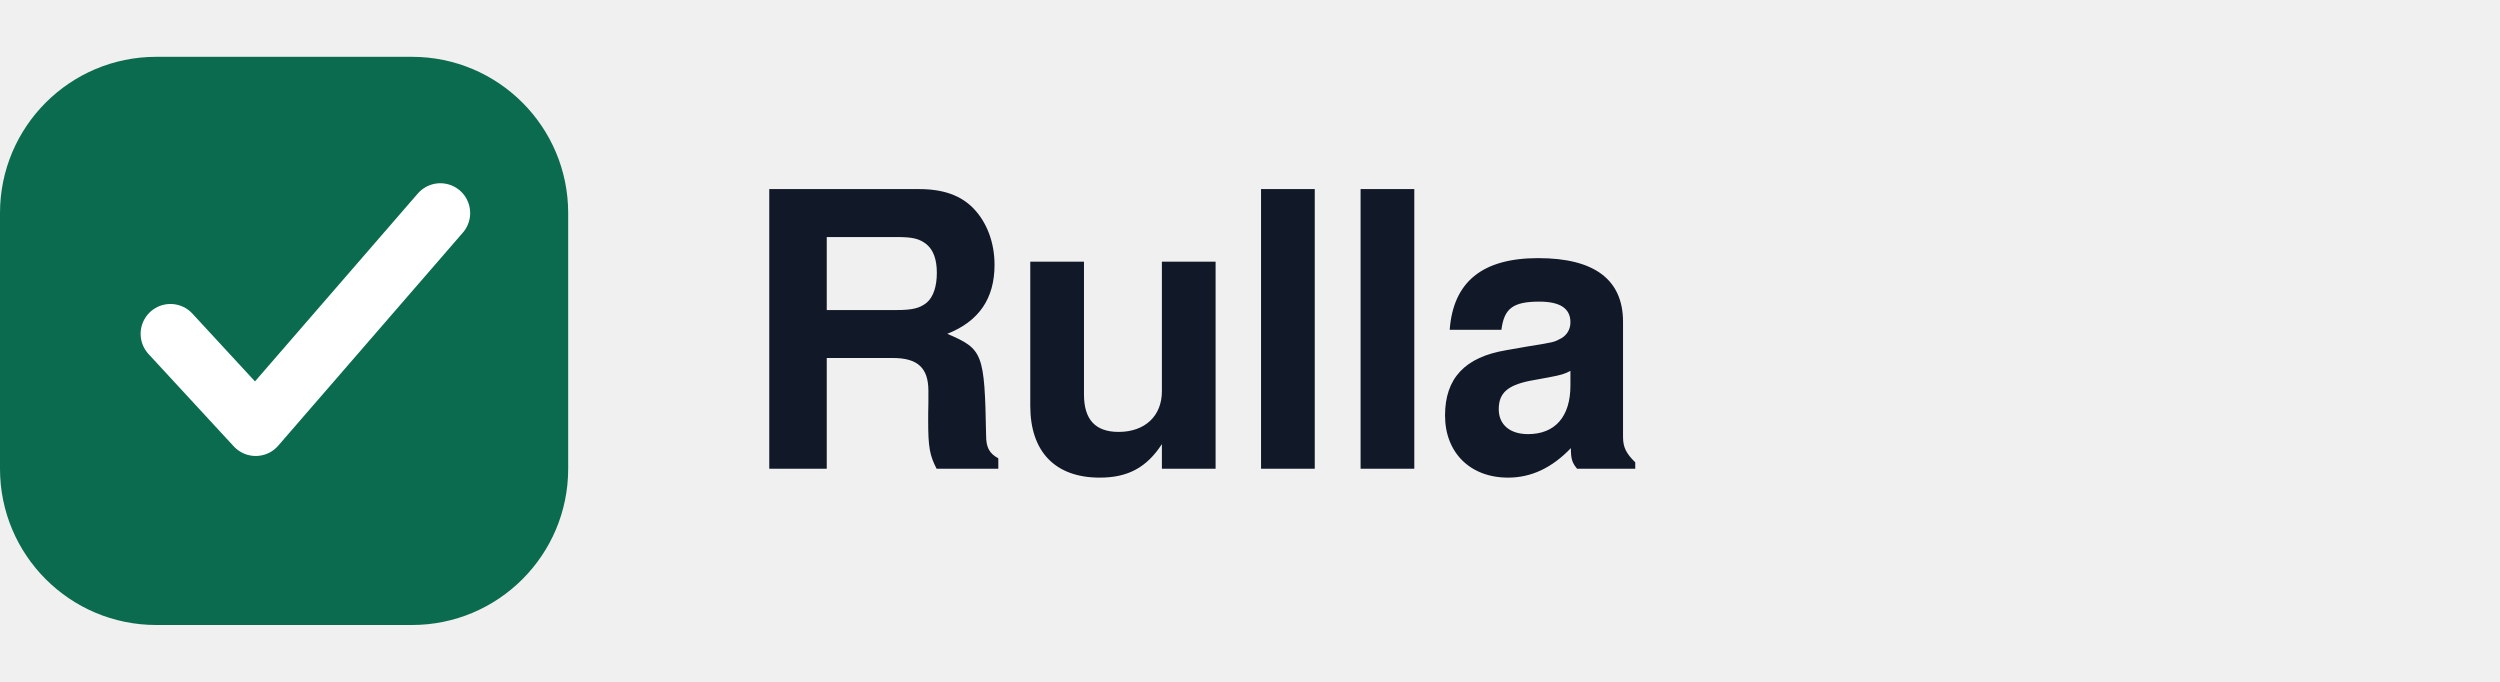
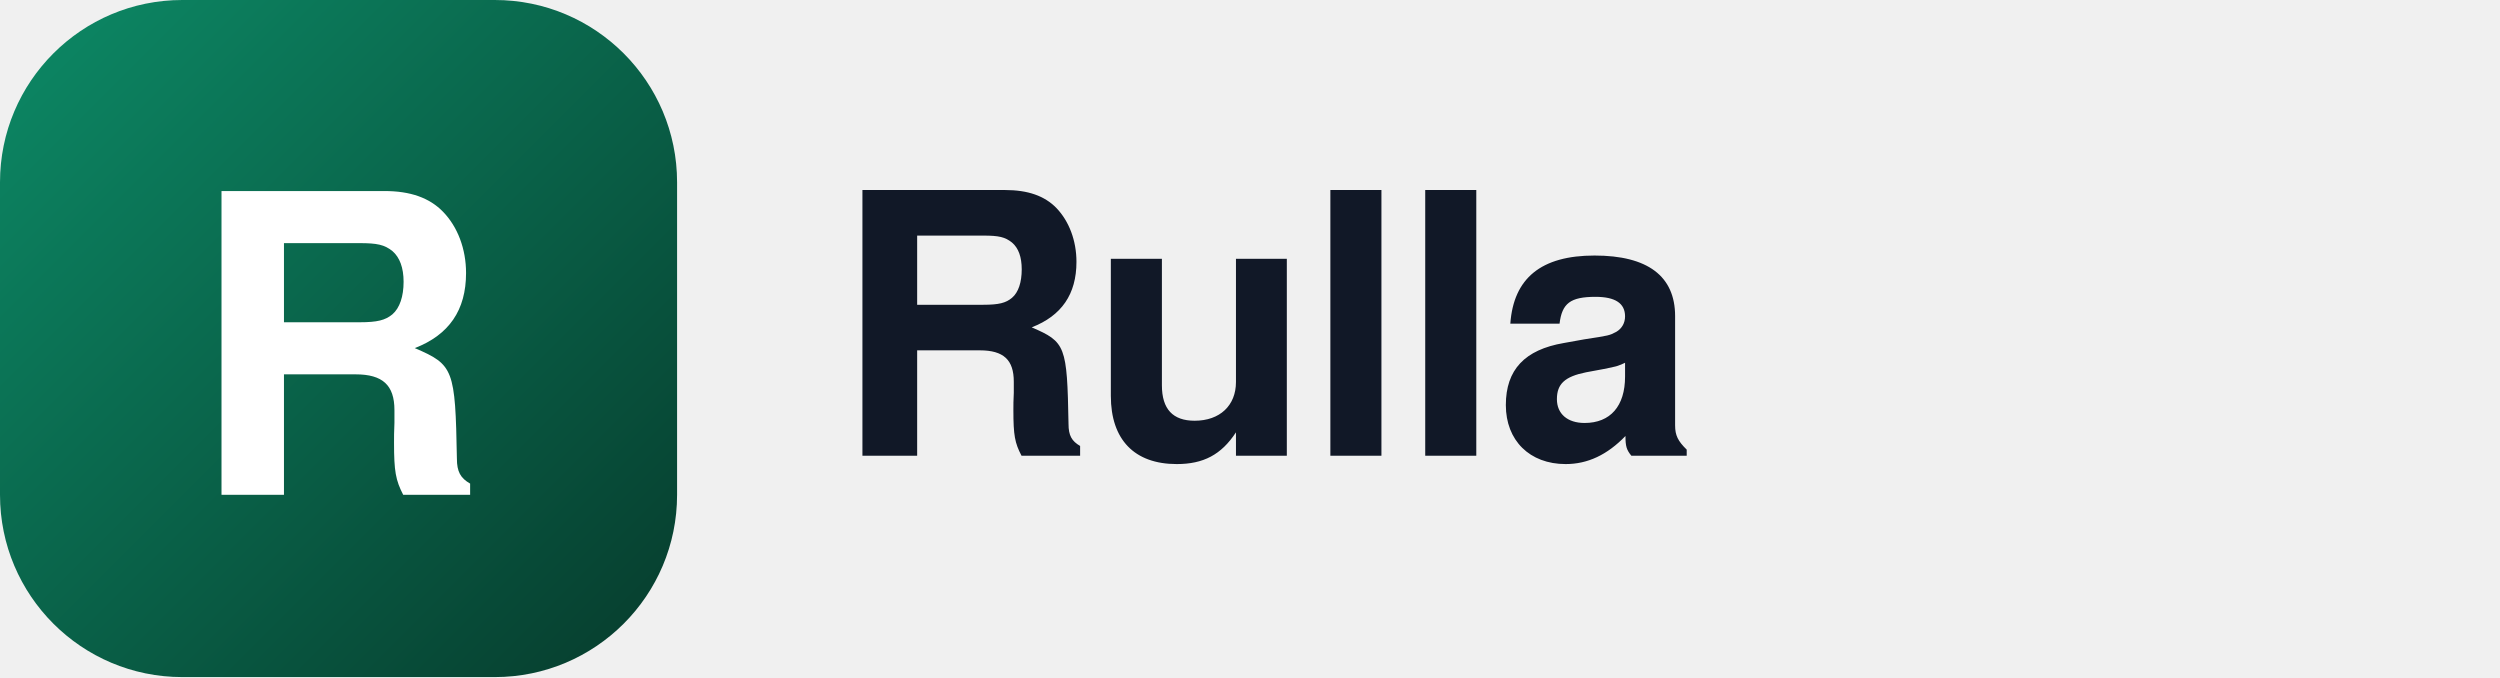
- <svg xmlns="http://www.w3.org/2000/svg" width="176" height="48" viewBox="0 0 176 48" role="img" aria-label="Rulla">
-   <rect x="0" y="4" width="40" height="40" rx="11" fill="#0b6b4f" />
-   <path d="M12 23.5l6 6.5 13-15" fill="none" stroke="#ffffff" stroke-width="4.2" stroke-linecap="round" stroke-linejoin="round" />
-   <text x="52" y="33" font-family="'Geist', -apple-system, 'Segoe UI', Helvetica, Arial, sans-serif" font-weight="800" font-size="27" letter-spacing="-0.5" fill="#111827">Rulla</text>
+ <svg xmlns="http://www.w3.org/2000/svg" width="192" height="52" viewBox="0 0 192 52" role="img" aria-label="Rulla">
+   <defs>
+     <linearGradient id="rullaMark" x1="0" y1="0" x2="1" y2="1">
+       <stop offset="0%" stop-color="#0d8a66" />
+       <stop offset="100%" stop-color="#063b2c" />
+     </linearGradient>
+   </defs>
+   <rect x="0" y="0" width="52" height="52" rx="14" fill="url(#rullaMark)" />
+   <text x="26" y="38" text-anchor="middle" font-family="'Geist', -apple-system, 'Segoe UI', Helvetica, Arial, sans-serif" font-weight="800" font-size="32" fill="#ffffff">R</text>
+   <text x="64" y="35" font-family="'Geist', -apple-system, 'Segoe UI', Helvetica, Arial, sans-serif" font-weight="800" font-size="28" letter-spacing="-0.5" fill="#111827">Rulla</text>
</svg>
